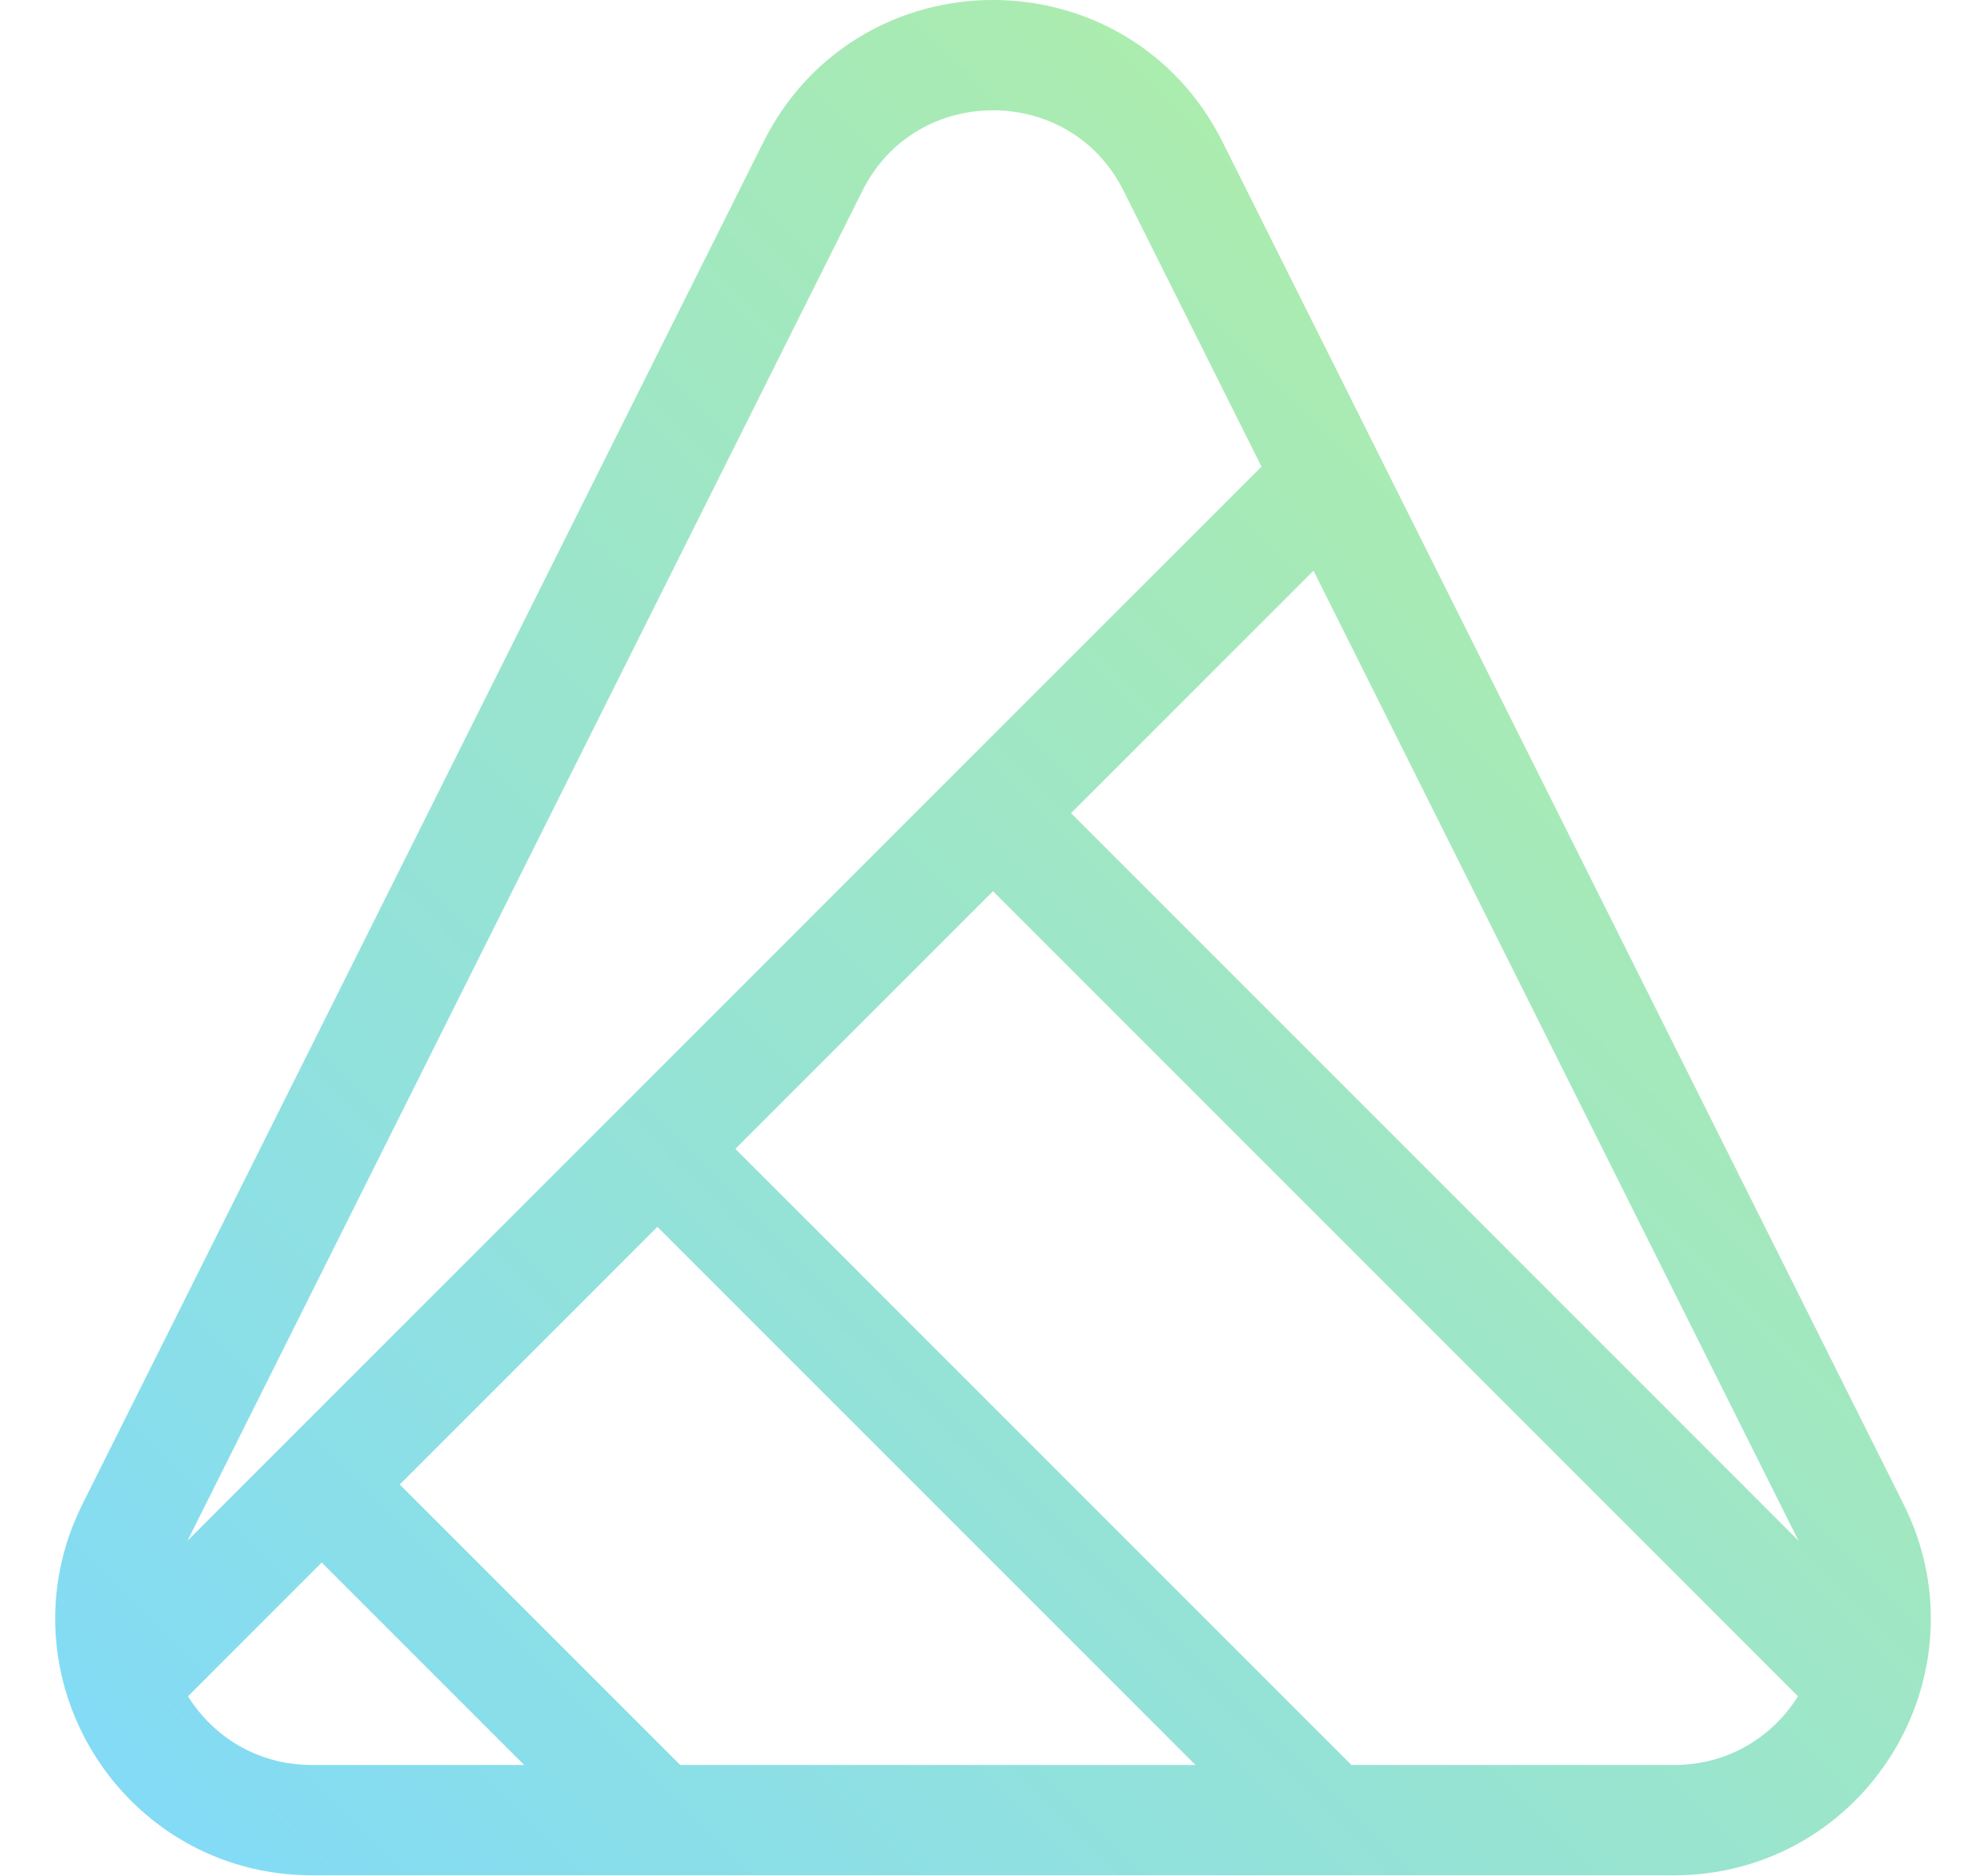
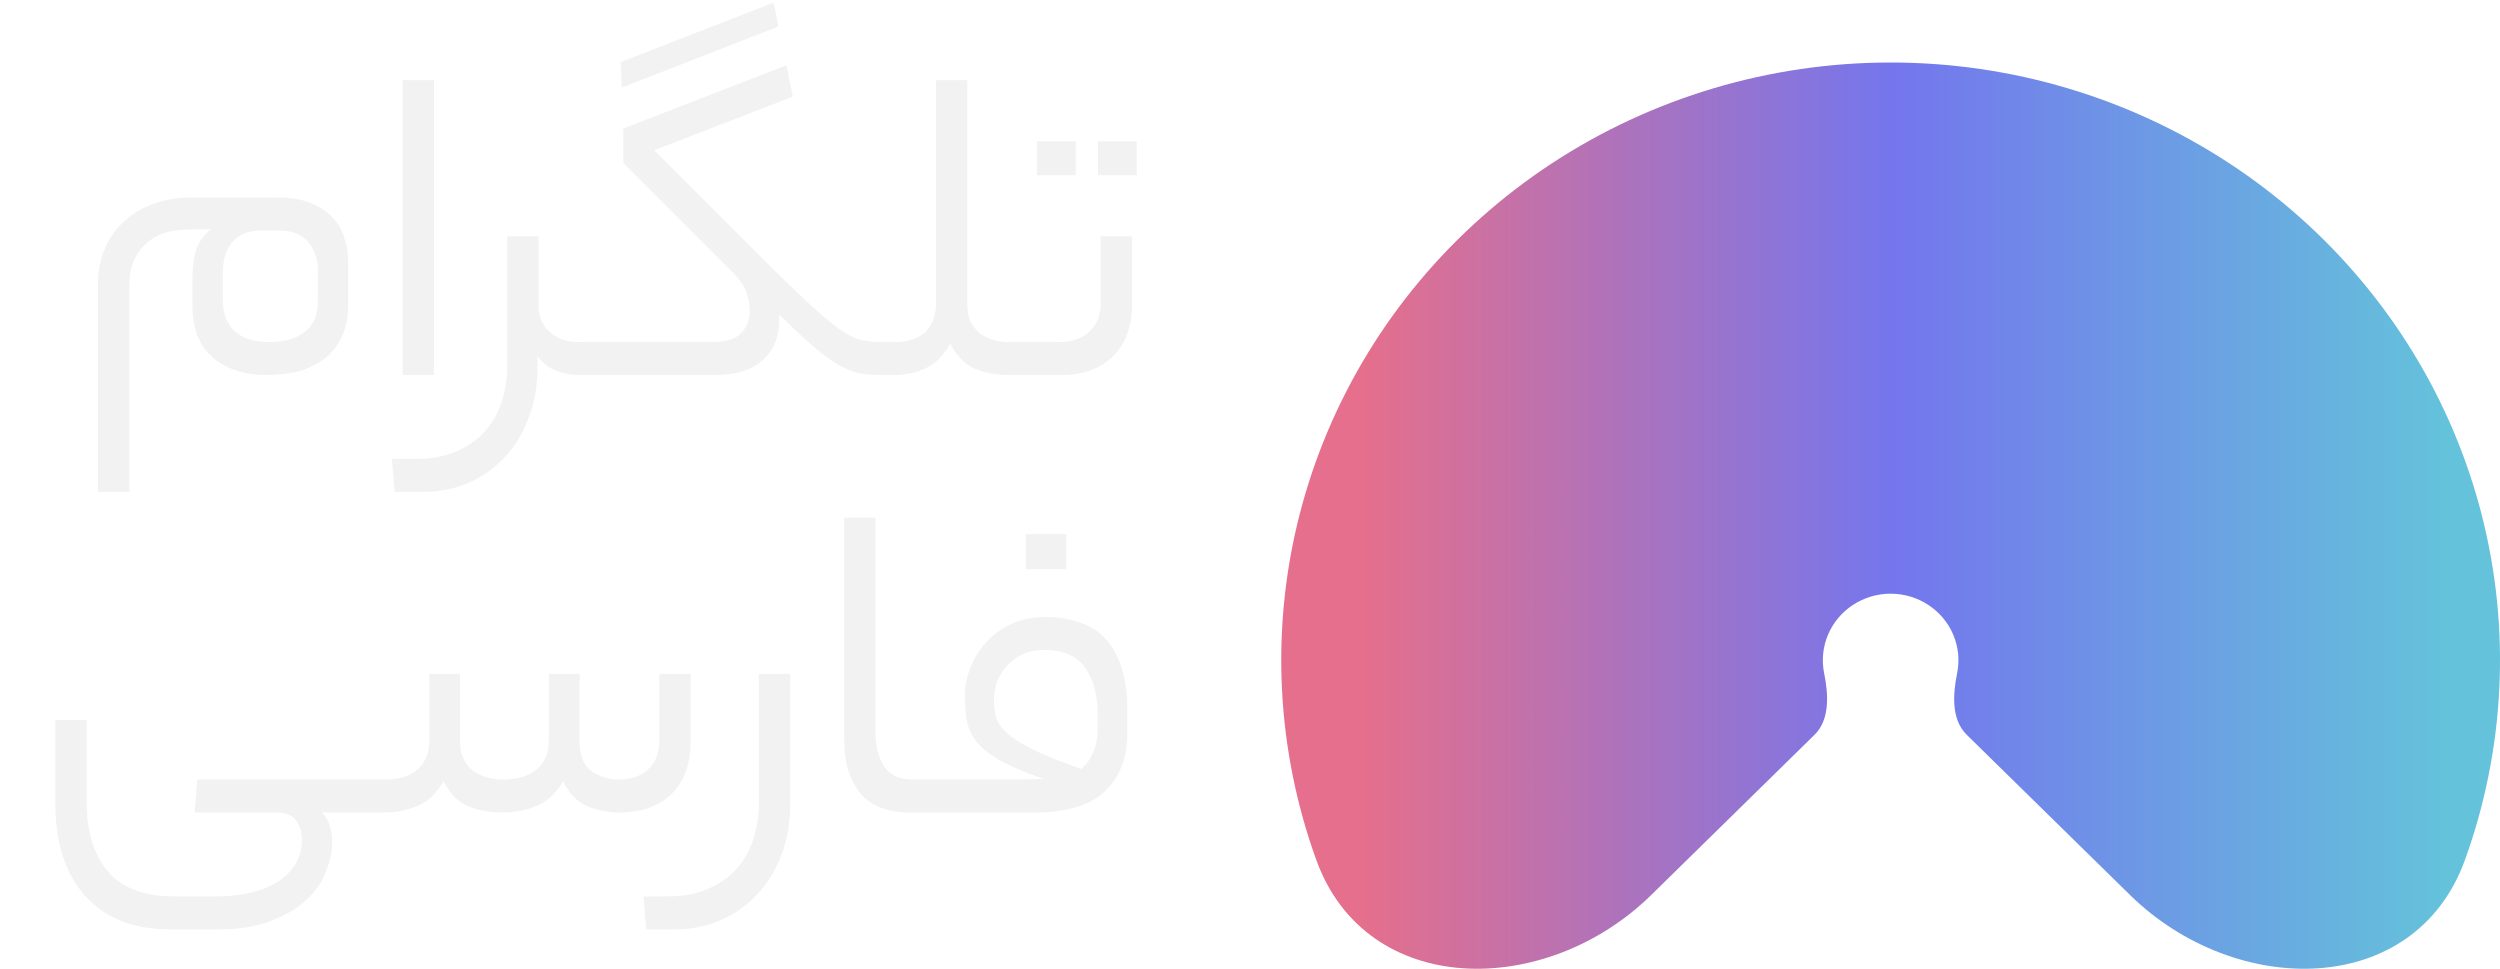
- <svg xmlns="http://www.w3.org/2000/svg" width="36" height="34" viewBox="0 0 36 34" fill="none">
-   <path d="M24.084 8.658L33.61 27.716C34.824 30.143 33.059 33 30.345 33H24.084M24.084 8.658L21.265 3.018C19.92 0.327 16.08 0.327 14.735 3.018L2.39 27.716C1.177 30.143 2.941 33 5.655 33H11.916M24.084 8.658L18 14.743M11.916 33H24.084M11.916 33L5.832 26.915M24.084 33L11.916 20.829M18 14.743L33.514 30.262M18 14.743L11.916 20.829M2.486 30.262L5.832 26.915M5.832 26.915L11.916 20.829" stroke="url(#paint0_linear_424_10)" stroke-width="2" stroke-linecap="round" stroke-linejoin="round" />
+ <svg xmlns="http://www.w3.org/2000/svg" width="80" height="31" viewBox="0 0 80 31" fill="none">
+   <path d="M8.524 12C7.821 12 7.249 11.813 6.807 11.439C6.376 11.065 6.161 10.515 6.161 9.79V8.838C6.161 8.509 6.2 8.226 6.28 7.988C6.359 7.75 6.512 7.535 6.739 7.342H6.093C5.447 7.342 4.959 7.506 4.631 7.835C4.302 8.164 4.138 8.583 4.138 9.093V15.74H3.135V9.076C3.135 8.713 3.197 8.368 3.322 8.039C3.446 7.71 3.633 7.421 3.883 7.172C4.132 6.911 4.444 6.707 4.818 6.56C5.192 6.401 5.622 6.322 6.11 6.322H8.915C9.334 6.322 9.685 6.384 9.969 6.509C10.252 6.622 10.479 6.775 10.649 6.968C10.83 7.161 10.954 7.382 11.023 7.631C11.102 7.88 11.142 8.135 11.142 8.396V9.756C11.142 10.153 11.073 10.493 10.938 10.776C10.813 11.048 10.632 11.28 10.393 11.473C10.155 11.654 9.878 11.79 9.561 11.881C9.243 11.96 8.898 12 8.524 12ZM8.626 10.946C9.102 10.946 9.476 10.838 9.748 10.623C10.031 10.408 10.172 10.085 10.172 9.654V8.651C10.172 8.3 10.07 7.999 9.867 7.75C9.663 7.501 9.345 7.376 8.915 7.376H8.371C7.94 7.376 7.623 7.506 7.419 7.767C7.226 8.016 7.13 8.328 7.13 8.702V9.603C7.13 10.034 7.26 10.368 7.521 10.606C7.781 10.833 8.15 10.946 8.626 10.946ZM12.884 2.565H13.887V12H12.884V2.565ZM17.2 11.745C17.2 12.346 17.104 12.89 16.911 13.377C16.73 13.876 16.475 14.295 16.146 14.635C15.817 14.986 15.432 15.258 14.99 15.451C14.548 15.644 14.066 15.74 13.545 15.74H12.627L12.542 14.686H13.29C13.811 14.686 14.259 14.601 14.633 14.431C14.996 14.272 15.296 14.057 15.534 13.785C15.772 13.513 15.948 13.196 16.061 12.833C16.174 12.482 16.231 12.119 16.231 11.745V7.563H17.234V9.773C17.234 10.124 17.353 10.408 17.591 10.623C17.829 10.838 18.141 10.946 18.526 10.946H18.696C18.923 10.946 19.036 11.116 19.036 11.456C19.036 11.819 18.923 12 18.696 12H18.526C18.277 12 18.033 11.955 17.795 11.864C17.557 11.773 17.359 11.615 17.2 11.388V11.745ZM19.861 1.987L24.758 0.083L24.91 0.848L19.895 2.803L19.861 1.987ZM22.768 10.946C23.233 10.946 23.55 10.85 23.721 10.657C23.902 10.464 23.992 10.232 23.992 9.96C23.992 9.779 23.959 9.58 23.89 9.365C23.823 9.15 23.652 8.912 23.381 8.651L19.947 5.217V4.112L25.166 2.089L25.369 3.092L20.933 4.809L23.823 7.699C24.605 8.481 25.228 9.093 25.692 9.535C26.157 9.966 26.531 10.289 26.814 10.504C27.109 10.708 27.353 10.833 27.546 10.878C27.75 10.923 27.982 10.946 28.242 10.946C28.469 10.946 28.582 11.116 28.582 11.456C28.582 11.819 28.469 12 28.242 12C27.948 12 27.681 11.977 27.444 11.932C27.217 11.875 26.985 11.773 26.747 11.626C26.509 11.479 26.248 11.28 25.965 11.031C25.681 10.782 25.335 10.459 24.927 10.062C24.95 10.402 24.91 10.697 24.808 10.946C24.718 11.184 24.576 11.382 24.384 11.541C24.202 11.7 23.981 11.819 23.721 11.898C23.46 11.966 23.177 12 22.87 12H18.689C18.462 12 18.349 11.83 18.349 11.49C18.349 11.127 18.462 10.946 18.689 10.946H22.768ZM28.625 10.946C29.056 10.946 29.385 10.838 29.611 10.623C29.838 10.396 29.951 10.096 29.951 9.722V2.565H30.954V9.722C30.954 9.949 30.988 10.141 31.056 10.3C31.136 10.447 31.238 10.572 31.362 10.674C31.487 10.765 31.629 10.833 31.787 10.878C31.946 10.923 32.105 10.946 32.263 10.946H32.501C32.728 10.946 32.841 11.116 32.841 11.456C32.841 11.819 32.728 12 32.501 12H32.246C31.872 12 31.521 11.932 31.192 11.796C30.875 11.66 30.614 11.394 30.41 10.997C30.184 11.394 29.912 11.66 29.594 11.796C29.288 11.932 28.965 12 28.625 12H28.234C28.008 12 27.894 11.83 27.894 11.49C27.894 11.127 28.008 10.946 28.234 10.946H28.625ZM33.895 10.946C34.292 10.946 34.609 10.838 34.847 10.623C35.096 10.396 35.221 10.096 35.221 9.722V7.563H36.224V9.722C36.224 10.447 36.02 11.008 35.612 11.405C35.204 11.802 34.654 12 33.963 12H32.501C32.274 12 32.161 11.83 32.161 11.49C32.161 11.127 32.274 10.946 32.501 10.946H33.895ZM36.377 5.608H35.136V4.52H36.377V5.608ZM34.422 5.608H33.181V4.52H34.422V5.608ZM6.822 28.686C7.344 28.686 7.786 28.635 8.148 28.533C8.511 28.431 8.8 28.295 9.015 28.125C9.242 27.955 9.406 27.762 9.508 27.547C9.61 27.343 9.661 27.128 9.661 26.901C9.661 26.64 9.599 26.425 9.474 26.255C9.35 26.085 9.134 26 8.828 26H6.227L6.312 24.946H11.803C12.03 24.946 12.143 25.116 12.143 25.456C12.143 25.819 12.03 26 11.803 26H10.29C10.415 26.113 10.5 26.249 10.545 26.408C10.602 26.578 10.63 26.765 10.63 26.969C10.63 27.241 10.568 27.536 10.443 27.853C10.33 28.182 10.132 28.482 9.848 28.754C9.565 29.037 9.185 29.27 8.709 29.451C8.245 29.644 7.667 29.74 6.975 29.74H5.428C4.272 29.74 3.371 29.383 2.725 28.669C2.091 27.955 1.773 26.98 1.773 25.745V23.042H2.776V25.711C2.776 26.606 2.997 27.326 3.439 27.87C3.893 28.414 4.607 28.686 5.581 28.686H6.822ZM12.343 24.946C12.774 24.946 13.114 24.838 13.363 24.623C13.612 24.396 13.737 24.096 13.737 23.722V21.563H14.723V23.722C14.723 23.949 14.762 24.141 14.842 24.3C14.921 24.447 15.023 24.572 15.148 24.674C15.284 24.765 15.431 24.833 15.59 24.878C15.748 24.923 15.913 24.946 16.083 24.946C16.559 24.946 16.922 24.838 17.171 24.623C17.431 24.396 17.562 24.096 17.562 23.722V21.563H18.548V23.722C18.548 24.175 18.672 24.493 18.922 24.674C19.183 24.855 19.477 24.946 19.806 24.946C20.191 24.946 20.503 24.838 20.741 24.623C20.979 24.396 21.098 24.096 21.098 23.722V21.563H22.101V23.722C22.101 24.447 21.897 25.008 21.489 25.405C21.081 25.802 20.526 26 19.823 26C19.46 26 19.114 25.932 18.786 25.796C18.468 25.66 18.213 25.394 18.021 24.997C17.794 25.394 17.505 25.66 17.154 25.796C16.814 25.932 16.457 26 16.083 26C15.675 26 15.306 25.932 14.978 25.796C14.649 25.66 14.389 25.394 14.196 24.997C13.969 25.394 13.686 25.66 13.346 25.796C13.006 25.932 12.655 26 12.292 26H11.799C11.572 26 11.459 25.83 11.459 25.49C11.459 25.127 11.572 24.946 11.799 24.946H12.343ZM25.286 25.745C25.286 26.346 25.189 26.89 24.997 27.377C24.804 27.876 24.543 28.295 24.215 28.635C23.886 28.986 23.495 29.258 23.042 29.451C22.6 29.644 22.118 29.74 21.597 29.74H20.679L20.594 28.686H21.342C21.863 28.686 22.311 28.601 22.685 28.431C23.047 28.272 23.348 28.057 23.586 27.785C23.824 27.513 23.999 27.196 24.113 26.833C24.226 26.482 24.283 26.119 24.283 25.745V21.563H25.286V25.745ZM29.069 26C28.797 26 28.536 25.96 28.287 25.881C28.037 25.802 27.816 25.671 27.624 25.49C27.442 25.297 27.295 25.054 27.182 24.759C27.068 24.453 27.012 24.073 27.012 23.62V16.565H28.015V23.433C28.015 23.864 28.105 24.226 28.287 24.521C28.479 24.804 28.791 24.946 29.222 24.946H29.494C29.72 24.946 29.834 25.116 29.834 25.456C29.834 25.819 29.72 26 29.494 26H29.069ZM32.114 24.946C32.375 24.946 32.596 24.946 32.777 24.946C32.97 24.935 33.179 24.929 33.406 24.929C32.828 24.725 32.369 24.532 32.029 24.351C31.689 24.158 31.434 23.96 31.264 23.756C31.094 23.541 30.986 23.314 30.941 23.076C30.896 22.827 30.873 22.555 30.873 22.26C30.873 21.977 30.93 21.688 31.043 21.393C31.156 21.087 31.321 20.815 31.536 20.577C31.751 20.328 32.018 20.129 32.335 19.982C32.664 19.823 33.043 19.744 33.474 19.744C33.859 19.744 34.211 19.801 34.528 19.914C34.857 20.016 35.134 20.186 35.361 20.424C35.588 20.662 35.763 20.974 35.888 21.359C36.013 21.733 36.075 22.198 36.075 22.753V23.433C36.075 24.238 35.837 24.867 35.361 25.32C34.885 25.773 34.131 26 33.1 26H29.496C29.269 26 29.156 25.83 29.156 25.49C29.156 25.127 29.269 24.946 29.496 24.946H32.114ZM33.406 20.798C33.157 20.798 32.93 20.843 32.726 20.934C32.533 21.025 32.369 21.144 32.233 21.291C32.097 21.438 31.989 21.608 31.91 21.801C31.842 21.982 31.808 22.169 31.808 22.362C31.808 22.566 31.825 22.753 31.859 22.923C31.904 23.093 32.018 23.263 32.199 23.433C32.38 23.603 32.658 23.784 33.032 23.977C33.406 24.158 33.927 24.368 34.596 24.606C34.755 24.481 34.879 24.311 34.97 24.096C35.072 23.881 35.123 23.637 35.123 23.365V22.872C35.123 22.226 34.987 21.722 34.715 21.359C34.454 20.985 34.018 20.798 33.406 20.798ZM34.12 18.214H32.828V17.092H34.12V18.214Z" fill="#F2F2F2" />
+   <path d="M52.839 28.64C49.455 31.959 43.724 31.946 42.123 27.522C41.809 26.656 41.559 25.765 41.375 24.857C40.622 21.147 41.008 17.301 42.484 13.806C43.96 10.312 46.46 7.325 49.666 5.223C52.873 3.122 56.643 2 60.5 2C64.357 2 68.127 3.122 71.334 5.223C74.54 7.325 77.04 10.312 78.516 13.807C79.992 17.301 80.378 21.147 79.625 24.857C79.441 25.765 79.191 26.656 78.877 27.522C77.276 31.946 71.545 31.959 68.161 28.64L62.938 23.516C62.438 23.027 62.49 22.22 62.628 21.541C62.711 21.128 62.668 20.7 62.504 20.311C62.34 19.923 62.062 19.59 61.705 19.357C61.349 19.123 60.929 18.998 60.5 18.998C60.071 18.998 59.652 19.123 59.295 19.357C58.938 19.59 58.66 19.923 58.496 20.311C58.332 20.7 58.289 21.128 58.372 21.541C58.51 22.22 58.562 23.027 58.062 23.516L52.839 28.64Z" fill="url(#paint0_linear_13_214)" />
  <defs>
-     <linearGradient id="paint0_linear_424_10" x1="2" y1="33" x2="34" y2="1" gradientUnits="userSpaceOnUse">
-       <stop stop-color="#82DBF7" />
-       <stop offset="1" stop-color="#B6F09C" />
+     <linearGradient id="paint0_linear_13_214" x1="78.225" y1="11.563" x2="43.612" y2="11.563" gradientUnits="userSpaceOnUse">
+       <stop stop-color="#64C2DB" />
+       <stop offset="0.51" stop-color="#7476ED" />
+       <stop offset="1" stop-color="#E56F8C" />
    </linearGradient>
  </defs>
</svg>
